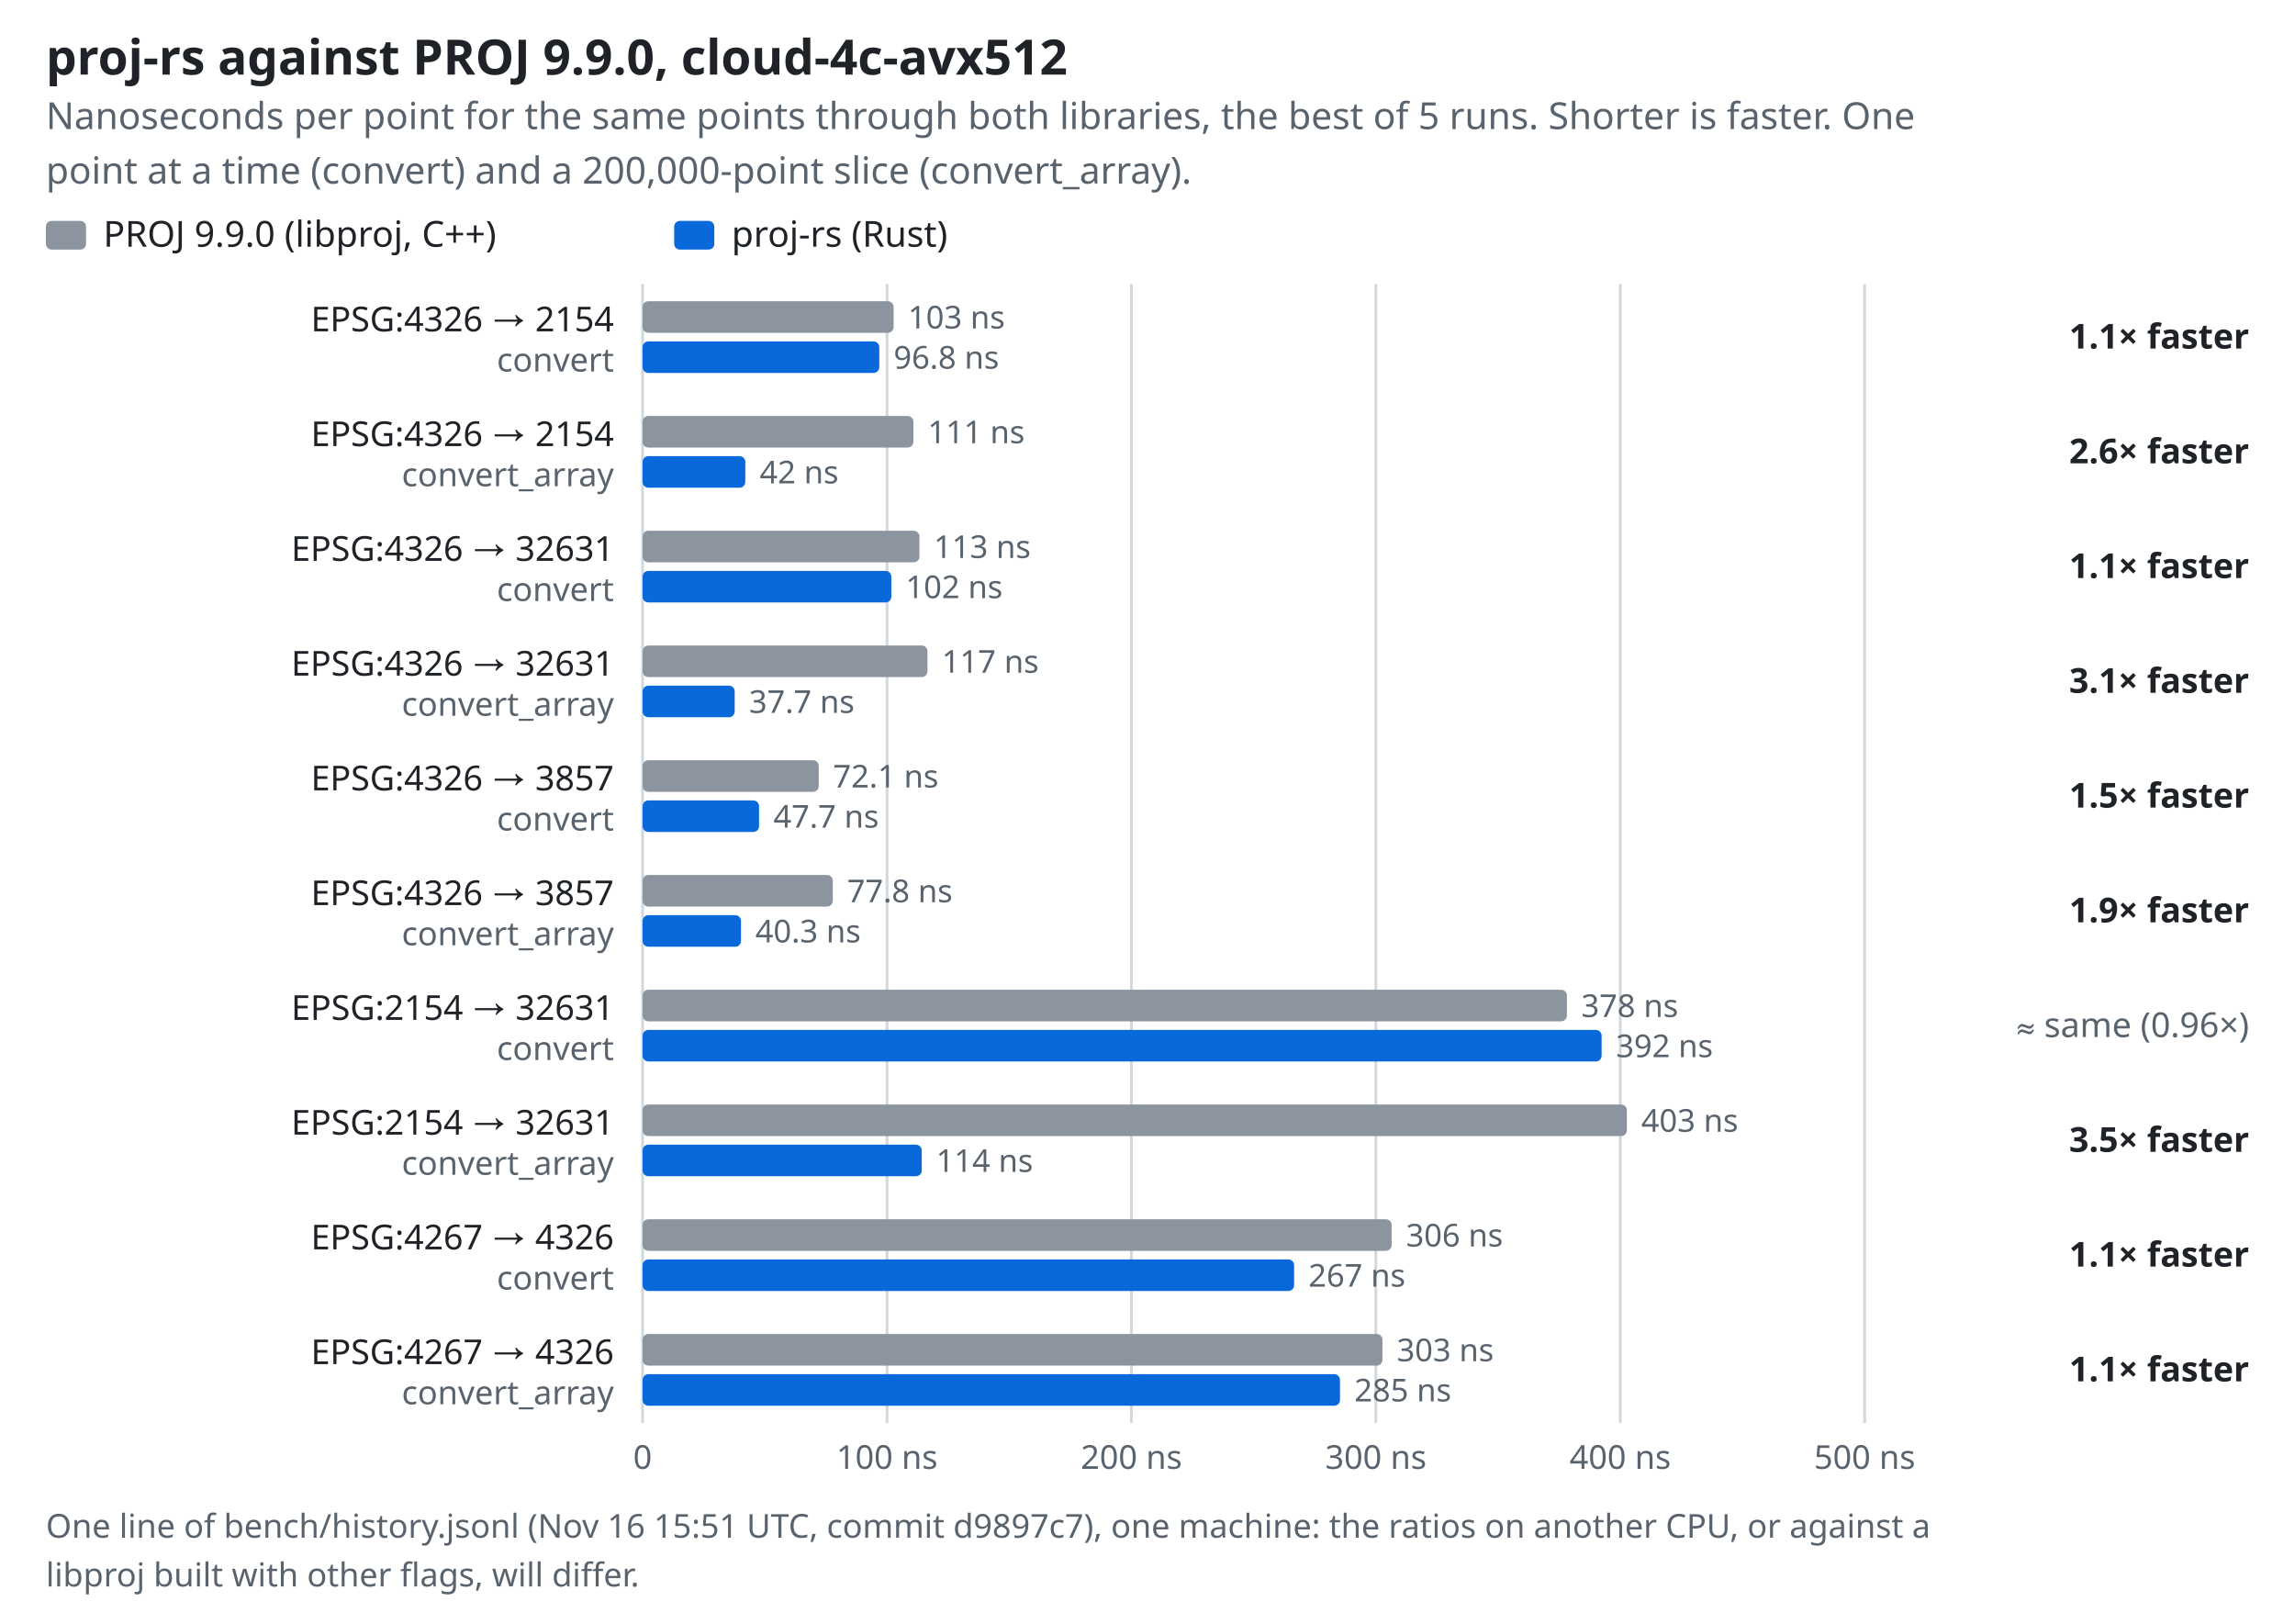
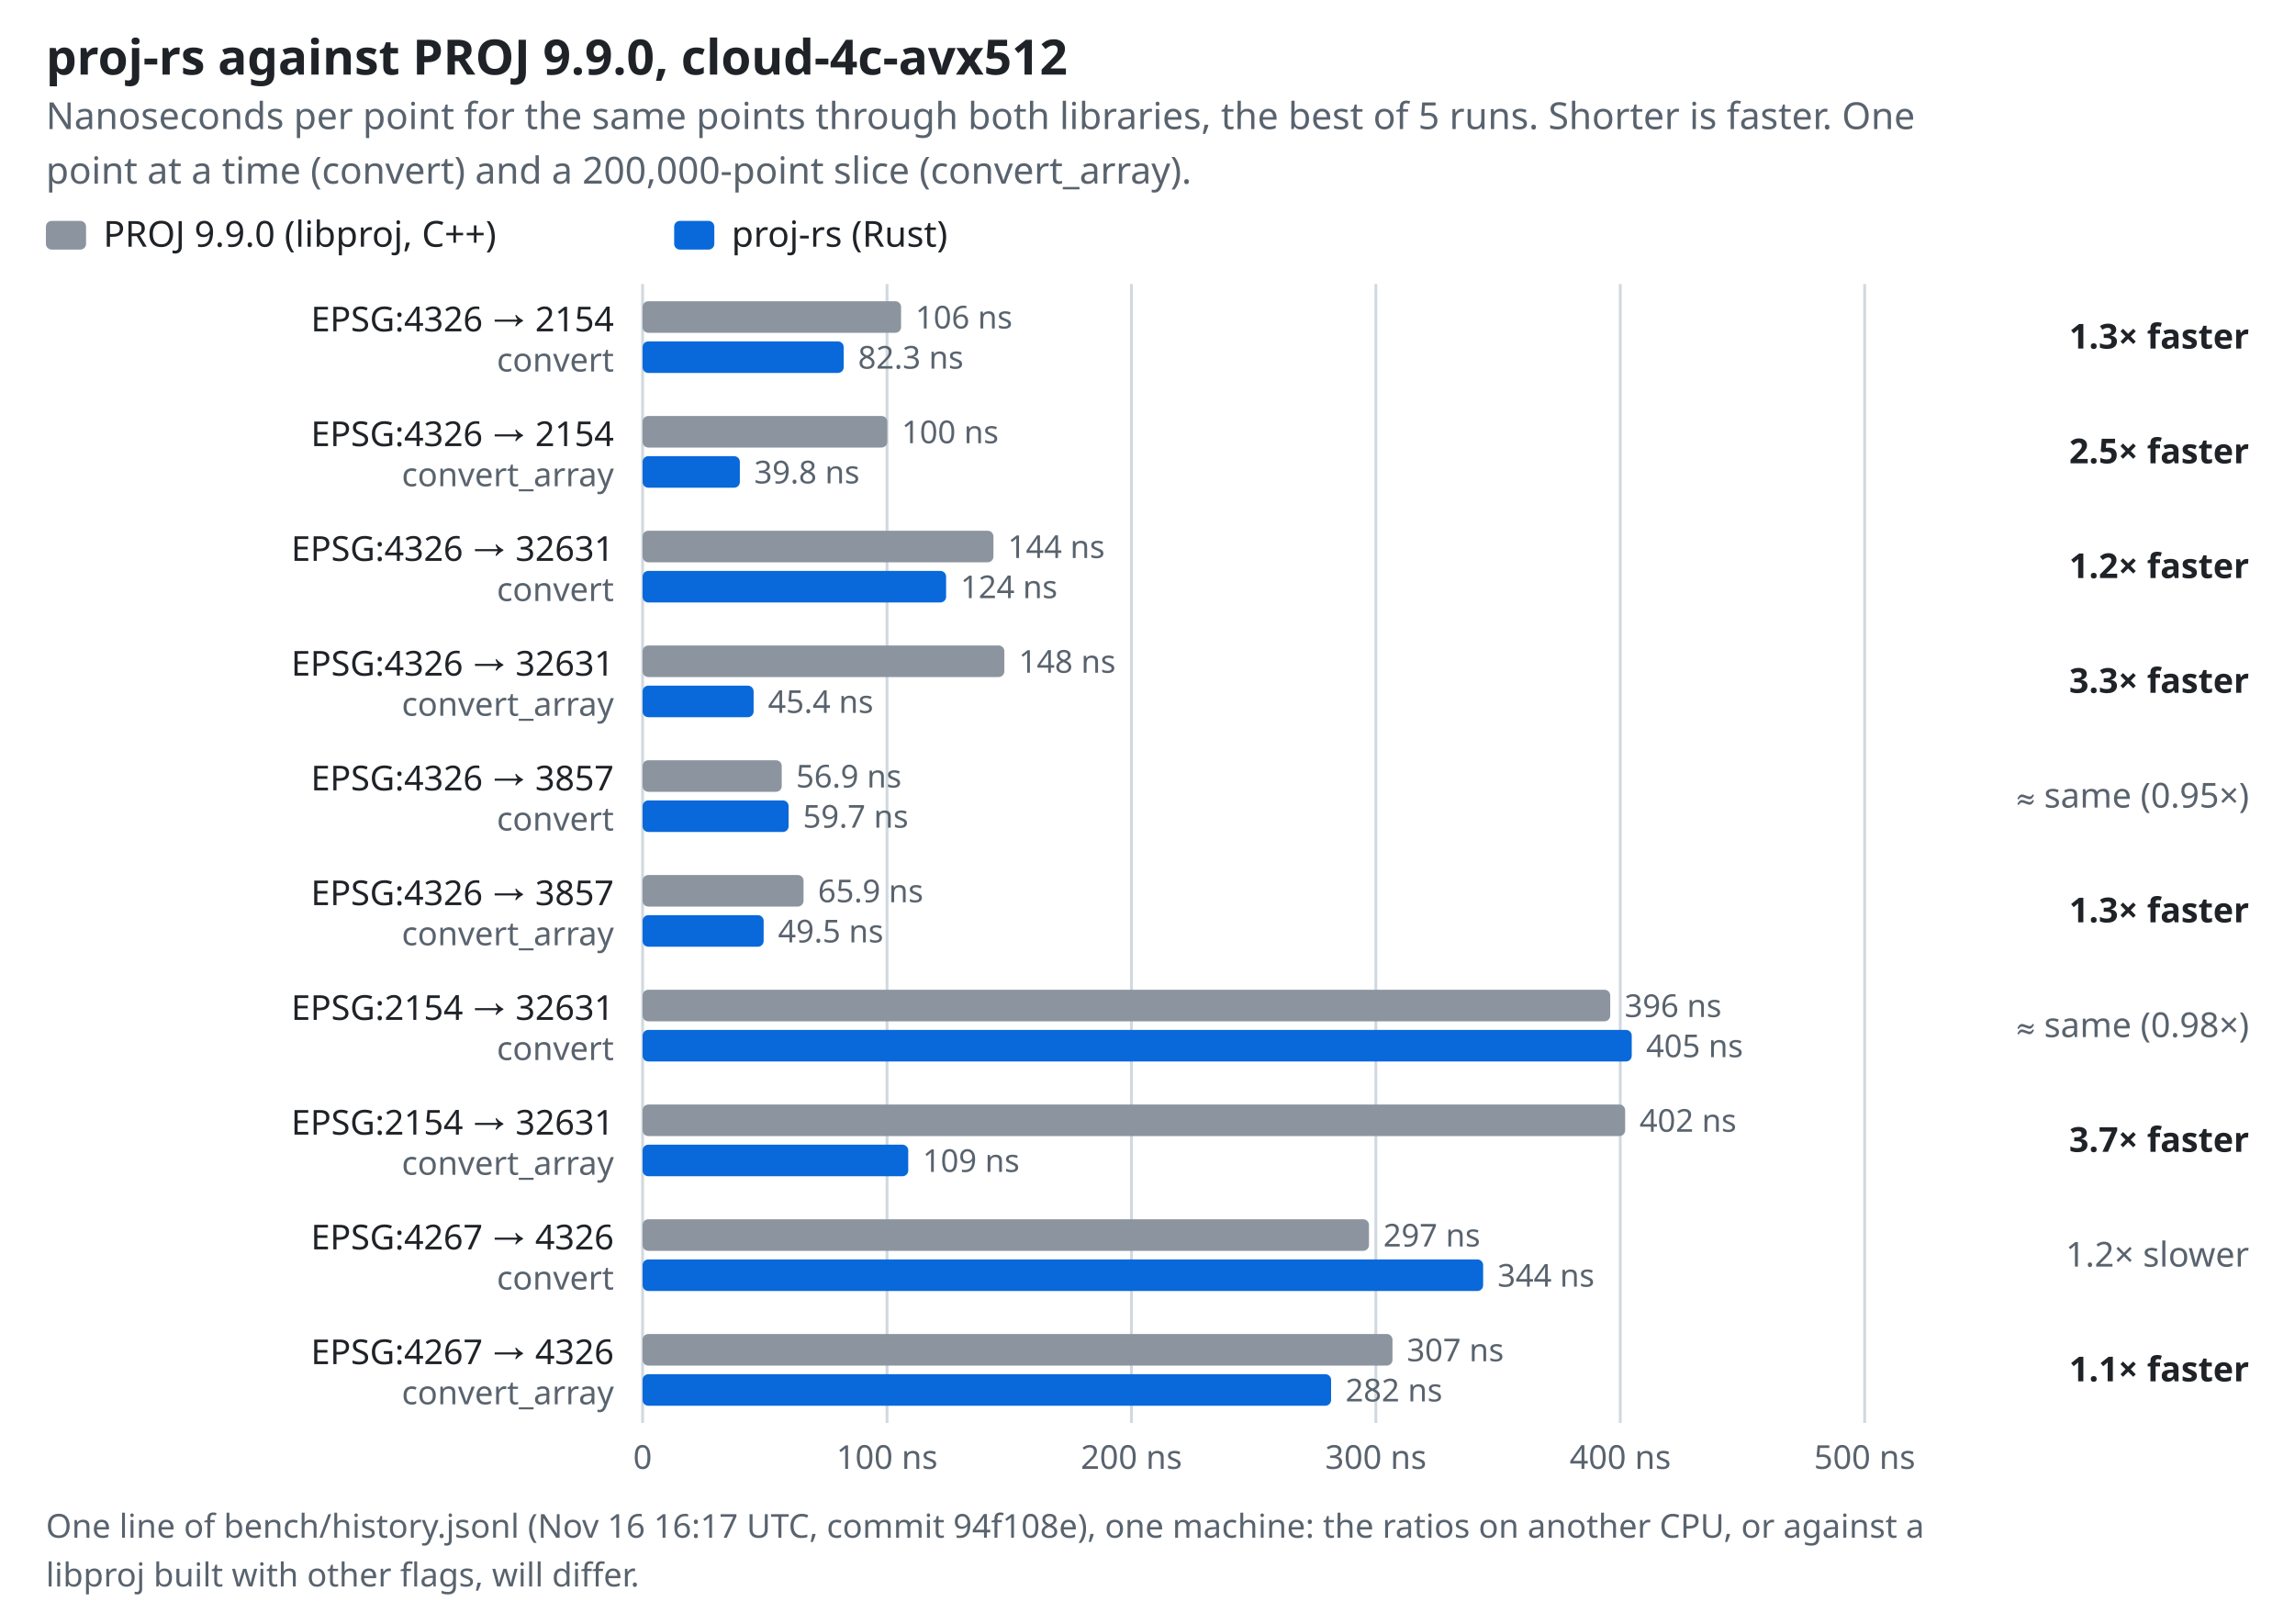
<svg xmlns="http://www.w3.org/2000/svg" width="800" height="566" viewBox="0 0 800 566" role="img" aria-label="proj-rs against PROJ 9.9.0, cloud-4c-avx512">
  <style>text{font-family:-apple-system, BlinkMacSystemFont, 'Segoe UI', 'Noto Sans', Helvetica, Arial, sans-serif;fill:#1f2328}.d{fill:#59636e}.b{font-weight:600}.v{font-variant-numeric:tabular-nums}.g{stroke:#d1d9e0}.proj{fill:#8c959f}.ours{fill:#0969da}</style>
  <text x="16" y="26" font-size="17" class="b">proj-rs against PROJ 9.9.0, cloud-4c-avx512</text>
  <text x="16" y="45" font-size="13" class="d">Nanoseconds per point for the same points through both libraries, the best of 5 runs. Shorter is faster. One</text>
  <text x="16" y="64" font-size="13" class="d">point at a time (convert) and a 200,000-point slice (convert_array).</text>
  <rect x="16" y="77" width="14" height="10" rx="2" class="proj" />
  <text x="36" y="86" font-size="12.5">PROJ 9.9.0 (libproj, C++)</text>
  <rect x="235" y="77" width="14" height="10" rx="2" class="ours" />
  <text x="255" y="86" font-size="12.5">proj-rs (Rust)</text>
  <line x1="224" y1="99" x2="224" y2="496" class="g" />
  <text x="224" y="512" font-size="11.5" text-anchor="middle" class="d v">0</text>
  <line x1="309.2" y1="99" x2="309.2" y2="496" class="g" />
  <text x="309.2" y="512" font-size="11.5" text-anchor="middle" class="d v">100 ns</text>
  <line x1="394.4" y1="99" x2="394.4" y2="496" class="g" />
  <text x="394.4" y="512" font-size="11.5" text-anchor="middle" class="d v">200 ns</text>
  <line x1="479.6" y1="99" x2="479.6" y2="496" class="g" />
  <text x="479.6" y="512" font-size="11.5" text-anchor="middle" class="d v">300 ns</text>
  <line x1="564.8" y1="99" x2="564.8" y2="496" class="g" />
  <text x="564.8" y="512" font-size="11.5" text-anchor="middle" class="d v">400 ns</text>
  <line x1="650" y1="99" x2="650" y2="496" class="g" />
  <text x="650" y="512" font-size="11.5" text-anchor="middle" class="d v">500 ns</text>
  <text x="214" y="115.5" font-size="12" text-anchor="end">EPSG:4326 → 2154</text>
  <text x="214" y="129.5" font-size="11.5" text-anchor="end" class="d">convert</text>
-   <rect x="224" y="105" width="87.5" height="11" rx="2" class="proj" />
-   <text x="316.5" y="114.5" font-size="11" class="d v">103 ns</text>
-   <rect x="224" y="119" width="82.5" height="11" rx="2" class="ours" />
-   <text x="311.5" y="128.5" font-size="11" class="d v">96.8 ns</text>
-   <text x="784" y="121.5" font-size="12" text-anchor="end" class="b v">1.1× faster</text>
+   <rect x="224" y="105" width="90.1" height="11" rx="2" class="proj" />
+   <text x="319.1" y="114.5" font-size="11" class="d v">106 ns</text>
+   <rect x="224" y="119" width="70.1" height="11" rx="2" class="ours" />
+   <text x="299.1" y="128.5" font-size="11" class="d v">82.3 ns</text>
+   <text x="784" y="121.5" font-size="12" text-anchor="end" class="b v">1.3× faster</text>
  <text x="214" y="155.5" font-size="12" text-anchor="end">EPSG:4326 → 2154</text>
  <text x="214" y="169.5" font-size="11.5" text-anchor="end" class="d">convert_array</text>
-   <rect x="224" y="145" width="94.4" height="11" rx="2" class="proj" />
-   <text x="323.4" y="154.5" font-size="11" class="d v">111 ns</text>
-   <rect x="224" y="159" width="35.8" height="11" rx="2" class="ours" />
-   <text x="264.8" y="168.5" font-size="11" class="d v">42 ns</text>
-   <text x="784" y="161.5" font-size="12" text-anchor="end" class="b v">2.6× faster</text>
+   <rect x="224" y="145" width="85.3" height="11" rx="2" class="proj" />
+   <text x="314.3" y="154.5" font-size="11" class="d v">100 ns</text>
+   <rect x="224" y="159" width="33.9" height="11" rx="2" class="ours" />
+   <text x="262.9" y="168.5" font-size="11" class="d v">39.8 ns</text>
+   <text x="784" y="161.5" font-size="12" text-anchor="end" class="b v">2.5× faster</text>
  <text x="214" y="195.5" font-size="12" text-anchor="end">EPSG:4326 → 32631</text>
  <text x="214" y="209.5" font-size="11.5" text-anchor="end" class="d">convert</text>
-   <rect x="224" y="185" width="96.5" height="11" rx="2" class="proj" />
-   <text x="325.5" y="194.5" font-size="11" class="d v">113 ns</text>
-   <rect x="224" y="199" width="86.7" height="11" rx="2" class="ours" />
-   <text x="315.7" y="208.5" font-size="11" class="d v">102 ns</text>
-   <text x="784" y="201.5" font-size="12" text-anchor="end" class="b v">1.1× faster</text>
+   <rect x="224" y="185" width="122.3" height="11" rx="2" class="proj" />
+   <text x="351.3" y="194.5" font-size="11" class="d v">144 ns</text>
+   <rect x="224" y="199" width="105.8" height="11" rx="2" class="ours" />
+   <text x="334.8" y="208.5" font-size="11" class="d v">124 ns</text>
+   <text x="784" y="201.5" font-size="12" text-anchor="end" class="b v">1.2× faster</text>
  <text x="214" y="235.5" font-size="12" text-anchor="end">EPSG:4326 → 32631</text>
  <text x="214" y="249.5" font-size="11.5" text-anchor="end" class="d">convert_array</text>
-   <rect x="224" y="225" width="99.3" height="11" rx="2" class="proj" />
-   <text x="328.3" y="234.5" font-size="11" class="d v">117 ns</text>
-   <rect x="224" y="239" width="32.1" height="11" rx="2" class="ours" />
-   <text x="261.1" y="248.5" font-size="11" class="d v">37.7 ns</text>
-   <text x="784" y="241.5" font-size="12" text-anchor="end" class="b v">3.1× faster</text>
+   <rect x="224" y="225" width="126.1" height="11" rx="2" class="proj" />
+   <text x="355.1" y="234.5" font-size="11" class="d v">148 ns</text>
+   <rect x="224" y="239" width="38.7" height="11" rx="2" class="ours" />
+   <text x="267.7" y="248.5" font-size="11" class="d v">45.4 ns</text>
+   <text x="784" y="241.5" font-size="12" text-anchor="end" class="b v">3.3× faster</text>
  <text x="214" y="275.5" font-size="12" text-anchor="end">EPSG:4326 → 3857</text>
  <text x="214" y="289.5" font-size="11.5" text-anchor="end" class="d">convert</text>
-   <rect x="224" y="265" width="61.4" height="11" rx="2" class="proj" />
-   <text x="290.4" y="274.5" font-size="11" class="d v">72.1 ns</text>
-   <rect x="224" y="279" width="40.6" height="11" rx="2" class="ours" />
-   <text x="269.6" y="288.5" font-size="11" class="d v">47.7 ns</text>
-   <text x="784" y="281.5" font-size="12" text-anchor="end" class="b v">1.5× faster</text>
+   <rect x="224" y="265" width="48.5" height="11" rx="2" class="proj" />
+   <text x="277.5" y="274.5" font-size="11" class="d v">56.9 ns</text>
+   <rect x="224" y="279" width="50.9" height="11" rx="2" class="ours" />
+   <text x="279.9" y="288.5" font-size="11" class="d v">59.7 ns</text>
+   <text x="784" y="281.5" font-size="12" text-anchor="end" class="d v">≈ same (0.95×)</text>
  <text x="214" y="315.5" font-size="12" text-anchor="end">EPSG:4326 → 3857</text>
  <text x="214" y="329.5" font-size="11.5" text-anchor="end" class="d">convert_array</text>
-   <rect x="224" y="305" width="66.3" height="11" rx="2" class="proj" />
-   <text x="295.3" y="314.5" font-size="11" class="d v">77.8 ns</text>
-   <rect x="224" y="319" width="34.3" height="11" rx="2" class="ours" />
-   <text x="263.3" y="328.5" font-size="11" class="d v">40.3 ns</text>
-   <text x="784" y="321.5" font-size="12" text-anchor="end" class="b v">1.9× faster</text>
+   <rect x="224" y="305" width="56.1" height="11" rx="2" class="proj" />
+   <text x="285.1" y="314.5" font-size="11" class="d v">65.9 ns</text>
+   <rect x="224" y="319" width="42.2" height="11" rx="2" class="ours" />
+   <text x="271.2" y="328.5" font-size="11" class="d v">49.5 ns</text>
+   <text x="784" y="321.5" font-size="12" text-anchor="end" class="b v">1.3× faster</text>
  <text x="214" y="355.5" font-size="12" text-anchor="end">EPSG:2154 → 32631</text>
  <text x="214" y="369.5" font-size="11.5" text-anchor="end" class="d">convert</text>
-   <rect x="224" y="345" width="322.2" height="11" rx="2" class="proj" />
-   <text x="551.2" y="354.5" font-size="11" class="d v">378 ns</text>
-   <rect x="224" y="359" width="334.3" height="11" rx="2" class="ours" />
-   <text x="563.3" y="368.5" font-size="11" class="d v">392 ns</text>
-   <text x="784" y="361.5" font-size="12" text-anchor="end" class="d v">≈ same (0.96×)</text>
+   <rect x="224" y="345" width="337.3" height="11" rx="2" class="proj" />
+   <text x="566.3" y="354.5" font-size="11" class="d v">396 ns</text>
+   <rect x="224" y="359" width="344.8" height="11" rx="2" class="ours" />
+   <text x="573.8" y="368.5" font-size="11" class="d v">405 ns</text>
+   <text x="784" y="361.5" font-size="12" text-anchor="end" class="d v">≈ same (0.98×)</text>
  <text x="214" y="395.5" font-size="12" text-anchor="end">EPSG:2154 → 32631</text>
  <text x="214" y="409.5" font-size="11.5" text-anchor="end" class="d">convert_array</text>
-   <rect x="224" y="385" width="343.1" height="11" rx="2" class="proj" />
-   <text x="572.1" y="394.5" font-size="11" class="d v">403 ns</text>
-   <rect x="224" y="399" width="97.3" height="11" rx="2" class="ours" />
-   <text x="326.3" y="408.5" font-size="11" class="d v">114 ns</text>
-   <text x="784" y="401.5" font-size="12" text-anchor="end" class="b v">3.5× faster</text>
+   <rect x="224" y="385" width="342.5" height="11" rx="2" class="proj" />
+   <text x="571.5" y="394.5" font-size="11" class="d v">402 ns</text>
+   <rect x="224" y="399" width="92.6" height="11" rx="2" class="ours" />
+   <text x="321.6" y="408.5" font-size="11" class="d v">109 ns</text>
+   <text x="784" y="401.5" font-size="12" text-anchor="end" class="b v">3.7× faster</text>
  <text x="214" y="435.5" font-size="12" text-anchor="end">EPSG:4267 → 4326</text>
  <text x="214" y="449.5" font-size="11.5" text-anchor="end" class="d">convert</text>
-   <rect x="224" y="425" width="261.1" height="11" rx="2" class="proj" />
-   <text x="490.1" y="434.5" font-size="11" class="d v">306 ns</text>
-   <rect x="224" y="439" width="227.1" height="11" rx="2" class="ours" />
-   <text x="456.1" y="448.5" font-size="11" class="d v">267 ns</text>
-   <text x="784" y="441.5" font-size="12" text-anchor="end" class="b v">1.1× faster</text>
+   <rect x="224" y="425" width="253.2" height="11" rx="2" class="proj" />
+   <text x="482.2" y="434.5" font-size="11" class="d v">297 ns</text>
+   <rect x="224" y="439" width="293" height="11" rx="2" class="ours" />
+   <text x="522" y="448.5" font-size="11" class="d v">344 ns</text>
+   <text x="784" y="441.5" font-size="12" text-anchor="end" class="d v">1.2× slower</text>
  <text x="214" y="475.5" font-size="12" text-anchor="end">EPSG:4267 → 4326</text>
  <text x="214" y="489.5" font-size="11.5" text-anchor="end" class="d">convert_array</text>
-   <rect x="224" y="465" width="257.9" height="11" rx="2" class="proj" />
-   <text x="486.9" y="474.5" font-size="11" class="d v">303 ns</text>
-   <rect x="224" y="479" width="243.1" height="11" rx="2" class="ours" />
-   <text x="472.1" y="488.5" font-size="11" class="d v">285 ns</text>
+   <rect x="224" y="465" width="261.4" height="11" rx="2" class="proj" />
+   <text x="490.4" y="474.5" font-size="11" class="d v">307 ns</text>
+   <rect x="224" y="479" width="240" height="11" rx="2" class="ours" />
+   <text x="469" y="488.5" font-size="11" class="d v">282 ns</text>
  <text x="784" y="481.5" font-size="12" text-anchor="end" class="b v">1.1× faster</text>
-   <text x="16" y="536" font-size="11.5" class="d">One line of bench/history.jsonl (Nov 16 15:51 UTC, commit d9897c7), one machine: the ratios on another CPU, or against a</text>
+   <text x="16" y="536" font-size="11.5" class="d">One line of bench/history.jsonl (Nov 16 16:17 UTC, commit 94f108e), one machine: the ratios on another CPU, or against a</text>
  <text x="16" y="553" font-size="11.5" class="d">libproj built with other flags, will differ.</text>
</svg>
